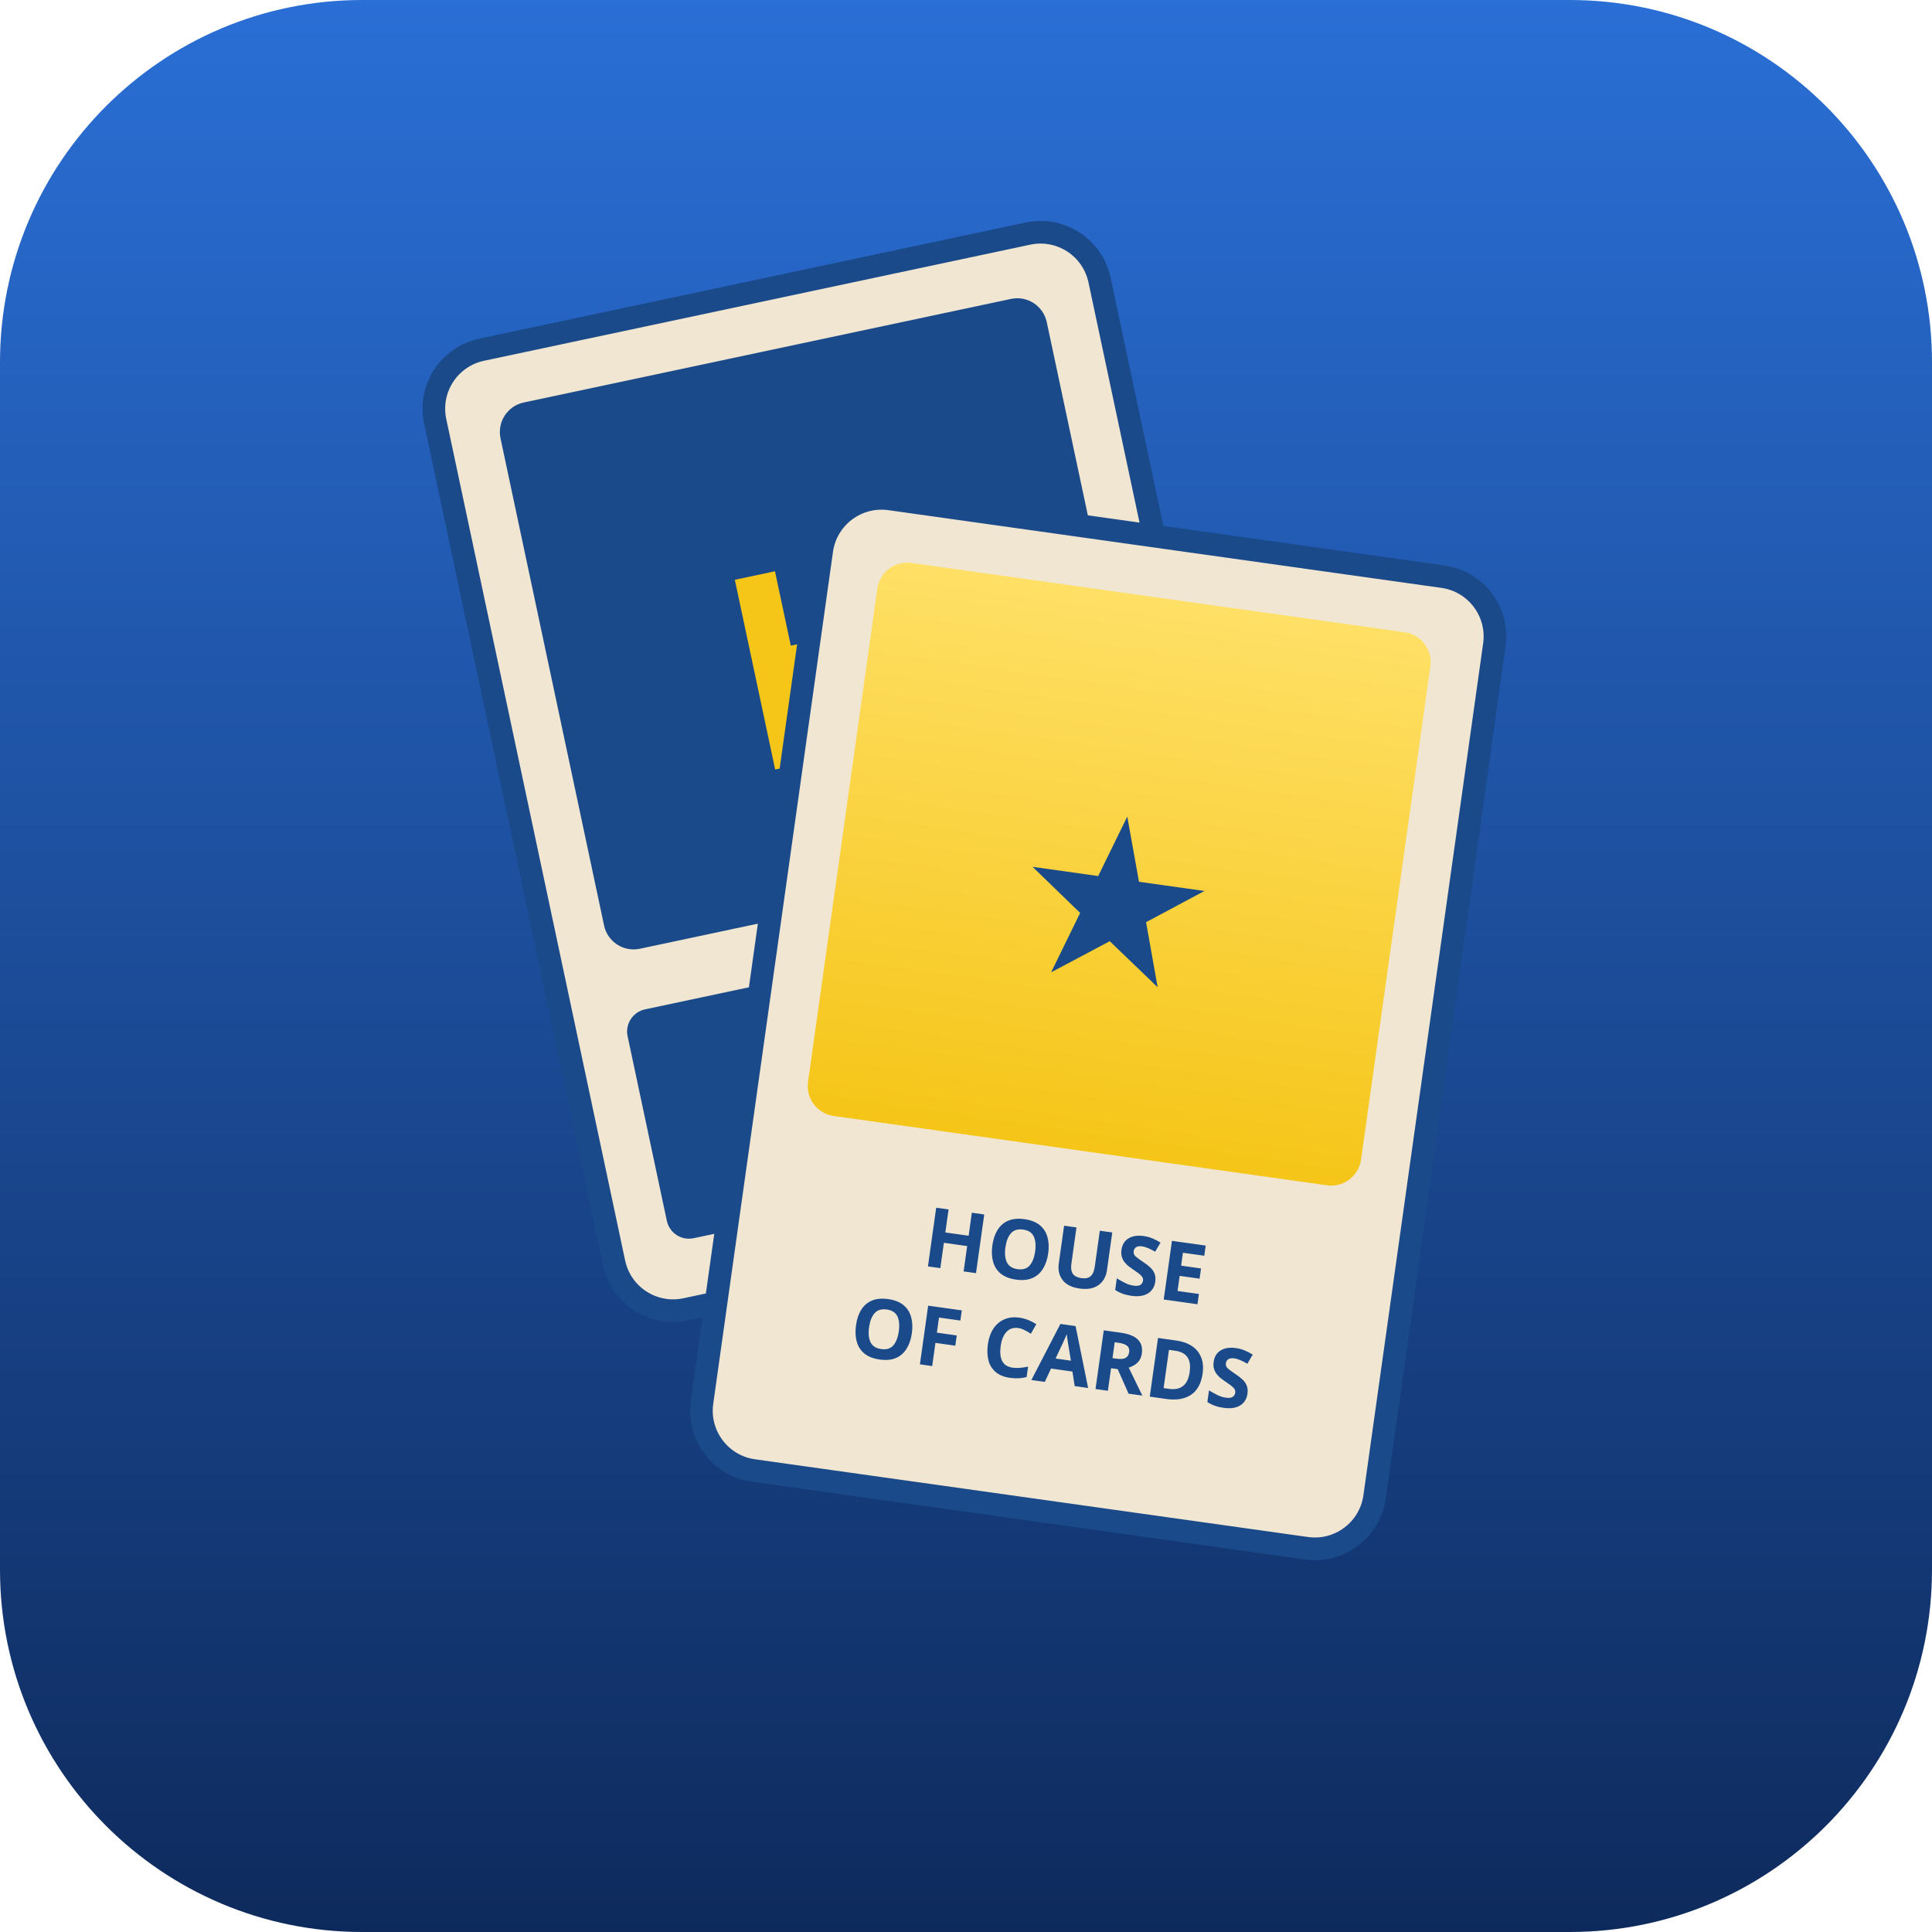
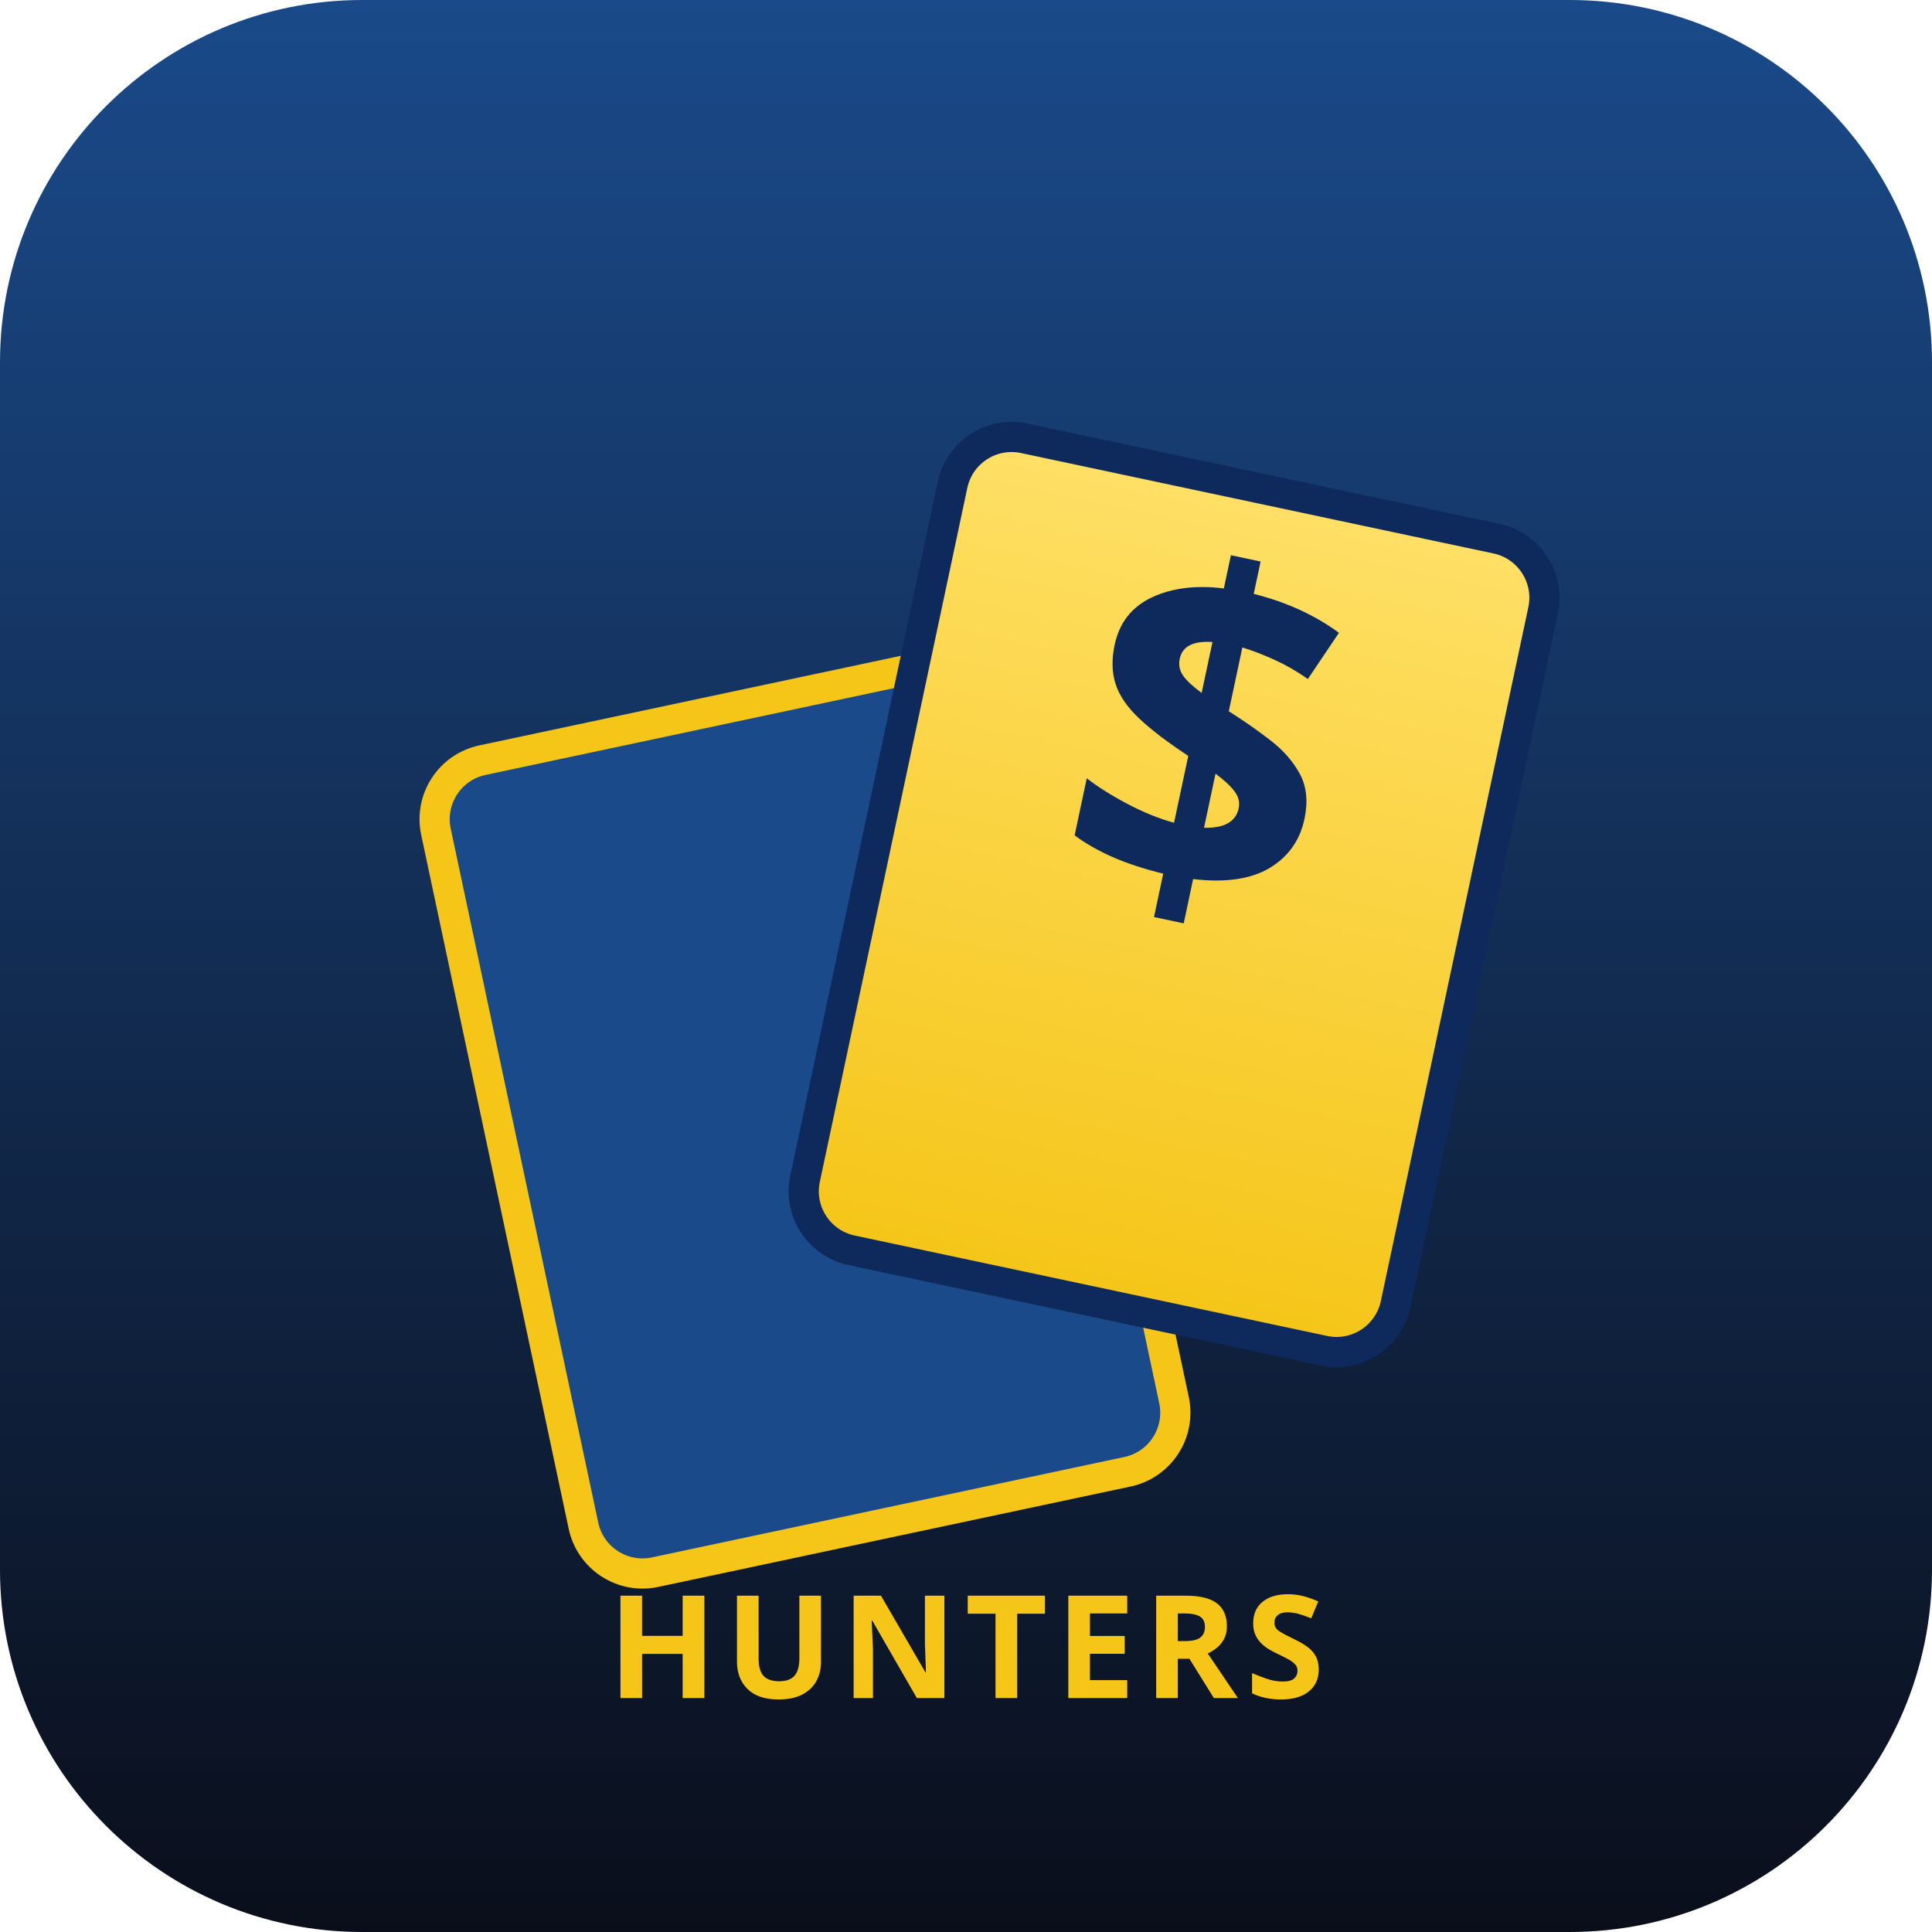
<svg xmlns="http://www.w3.org/2000/svg" viewBox="0 0 512 512">
  <defs>
    <linearGradient id="bg" x1="0" y1="0" x2="0" y2="1">
-       <stop offset="0" stop-color="#2a6fd6" />
-       <stop offset="1" stop-color="#0e2a5c" />
+       <stop offset="0" stop-color="#1a4a8a" />
+       <stop offset="1" stop-color="#0a0e1a" />
    </linearGradient>
-     <linearGradient id="goldBanner" x1="0" y1="0" x2="0" y2="1">
+     <linearGradient id="gold" x1="0" y1="0" x2="0" y2="1">
      <stop offset="0" stop-color="#ffe066" />
      <stop offset="1" stop-color="#f5c518" />
    </linearGradient>
  </defs>
  <rect width="512" height="512" rx="96" fill="url(#bg)" />
-   <g transform="translate(112 96) rotate(-12)">
-     <rect width="180" height="260" rx="16" fill="#f0e6d2" stroke="#1a4a8a" stroke-width="6" />
-     <rect x="16" y="16" width="148" height="148" rx="8" fill="#1a4a8a" />
-     <text x="90" y="125" font-family="Arial Black, sans-serif" font-size="72" font-weight="900" fill="#f5c518" text-anchor="middle">H</text>
-     <rect x="16" y="180" width="148" height="62" rx="6" fill="#1a4a8a" />
-     <text x="90" y="222" font-family="Arial Black, sans-serif" font-size="28" font-weight="900" fill="#f5c518" text-anchor="middle">HOC</text>
+   <g transform="translate(256 256)">
+     <rect x="-130" y="-80" width="160" height="220" rx="16" fill="#1a4a8a" stroke="#f5c518" stroke-width="8" transform="rotate(-12)" />
+     <rect x="-30" y="-140" width="160" height="220" rx="16" fill="url(#gold)" stroke="#0e2a5c" stroke-width="8" transform="rotate(12)" />
+     <g transform="rotate(12) translate(50 -30)">
+       <text text-anchor="middle" font-family="Arial Black, sans-serif" font-size="120" font-weight="900" fill="#0e2a5c">$</text>
+     </g>
  </g>
-   <g transform="translate(220 130) rotate(8)">
-     <rect width="180" height="260" rx="16" fill="#f0e6d2" stroke="#1a4a8a" stroke-width="6" />
-     <rect x="16" y="16" width="148" height="148" rx="8" fill="url(#goldBanner)" />
-     <text x="90" y="118" font-family="Arial Black, sans-serif" font-size="60" font-weight="900" fill="#1a4a8a" text-anchor="middle">★</text>
-     <text x="90" y="200" font-family="Arial Black, sans-serif" font-size="22" font-weight="900" fill="#1a4a8a" text-anchor="middle">HOUSE</text>
-     <text x="90" y="226" font-family="Arial Black, sans-serif" font-size="22" font-weight="900" fill="#1a4a8a" text-anchor="middle">OF CARDS</text>
-   </g>
+   <text x="256" y="450" text-anchor="middle" font-family="Arial Black, sans-serif" font-size="38" font-weight="900" fill="#f5c518" letter-spacing="2">HUNTERS</text>
</svg>
